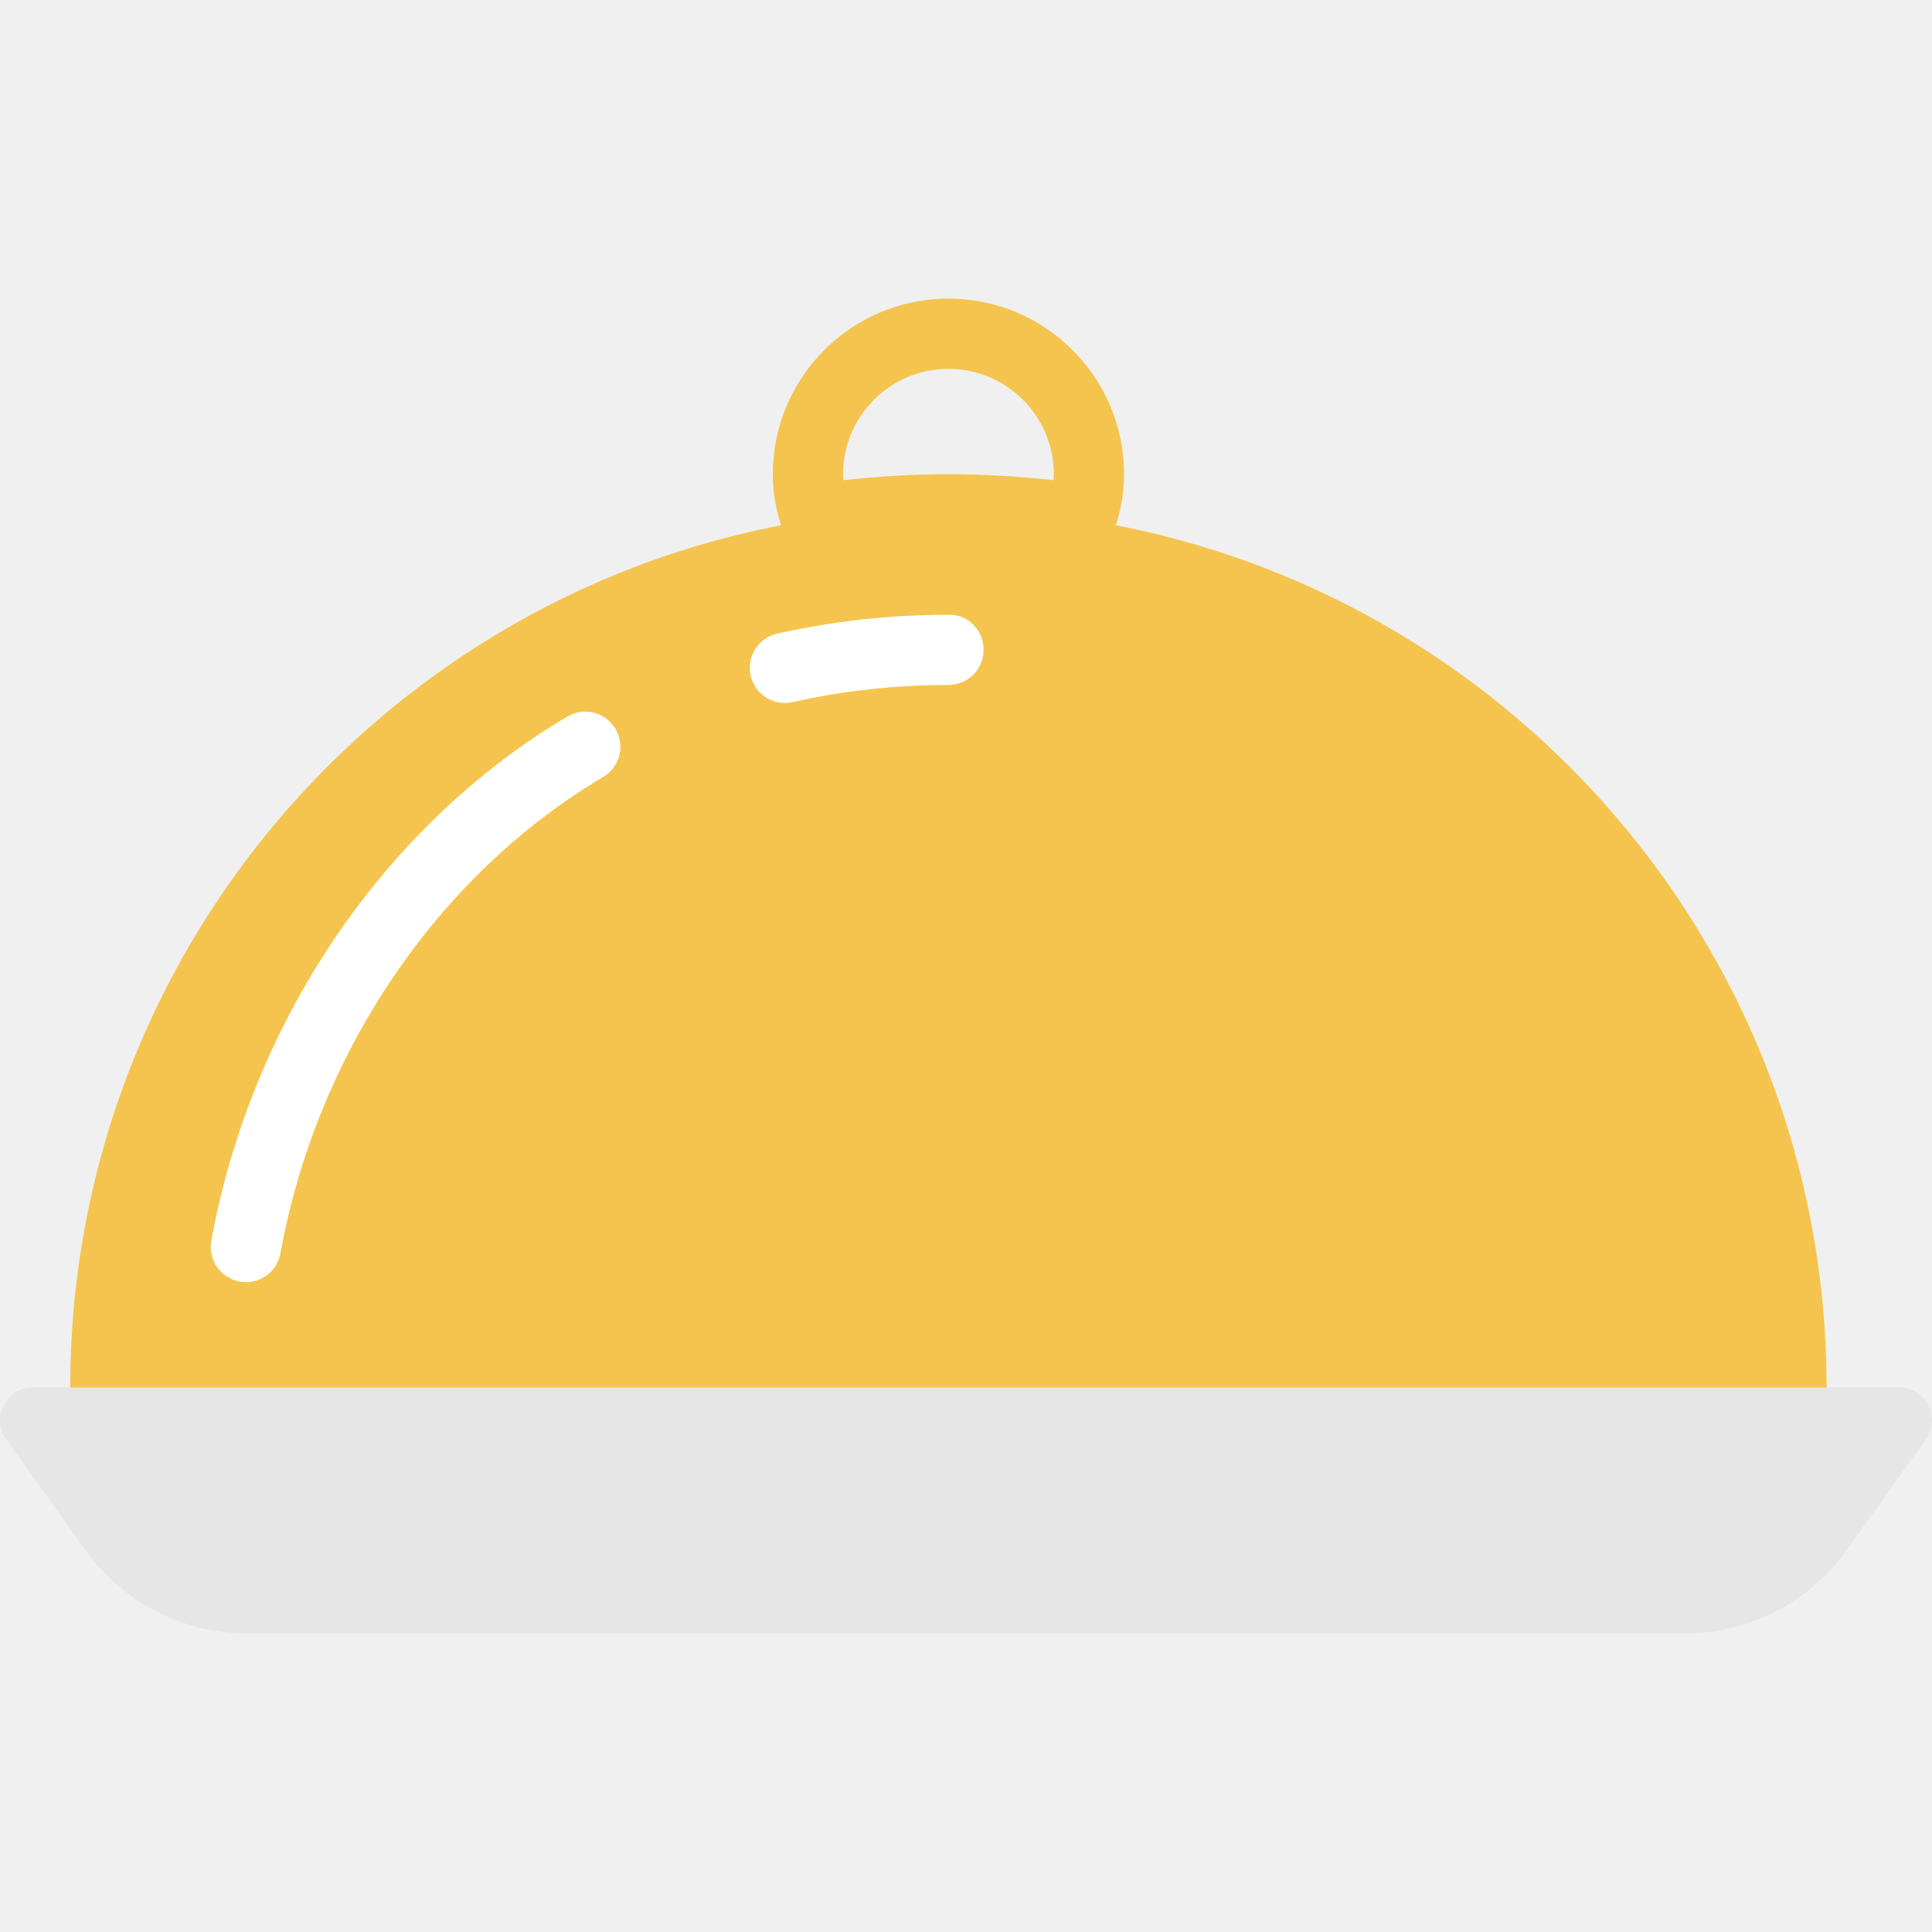
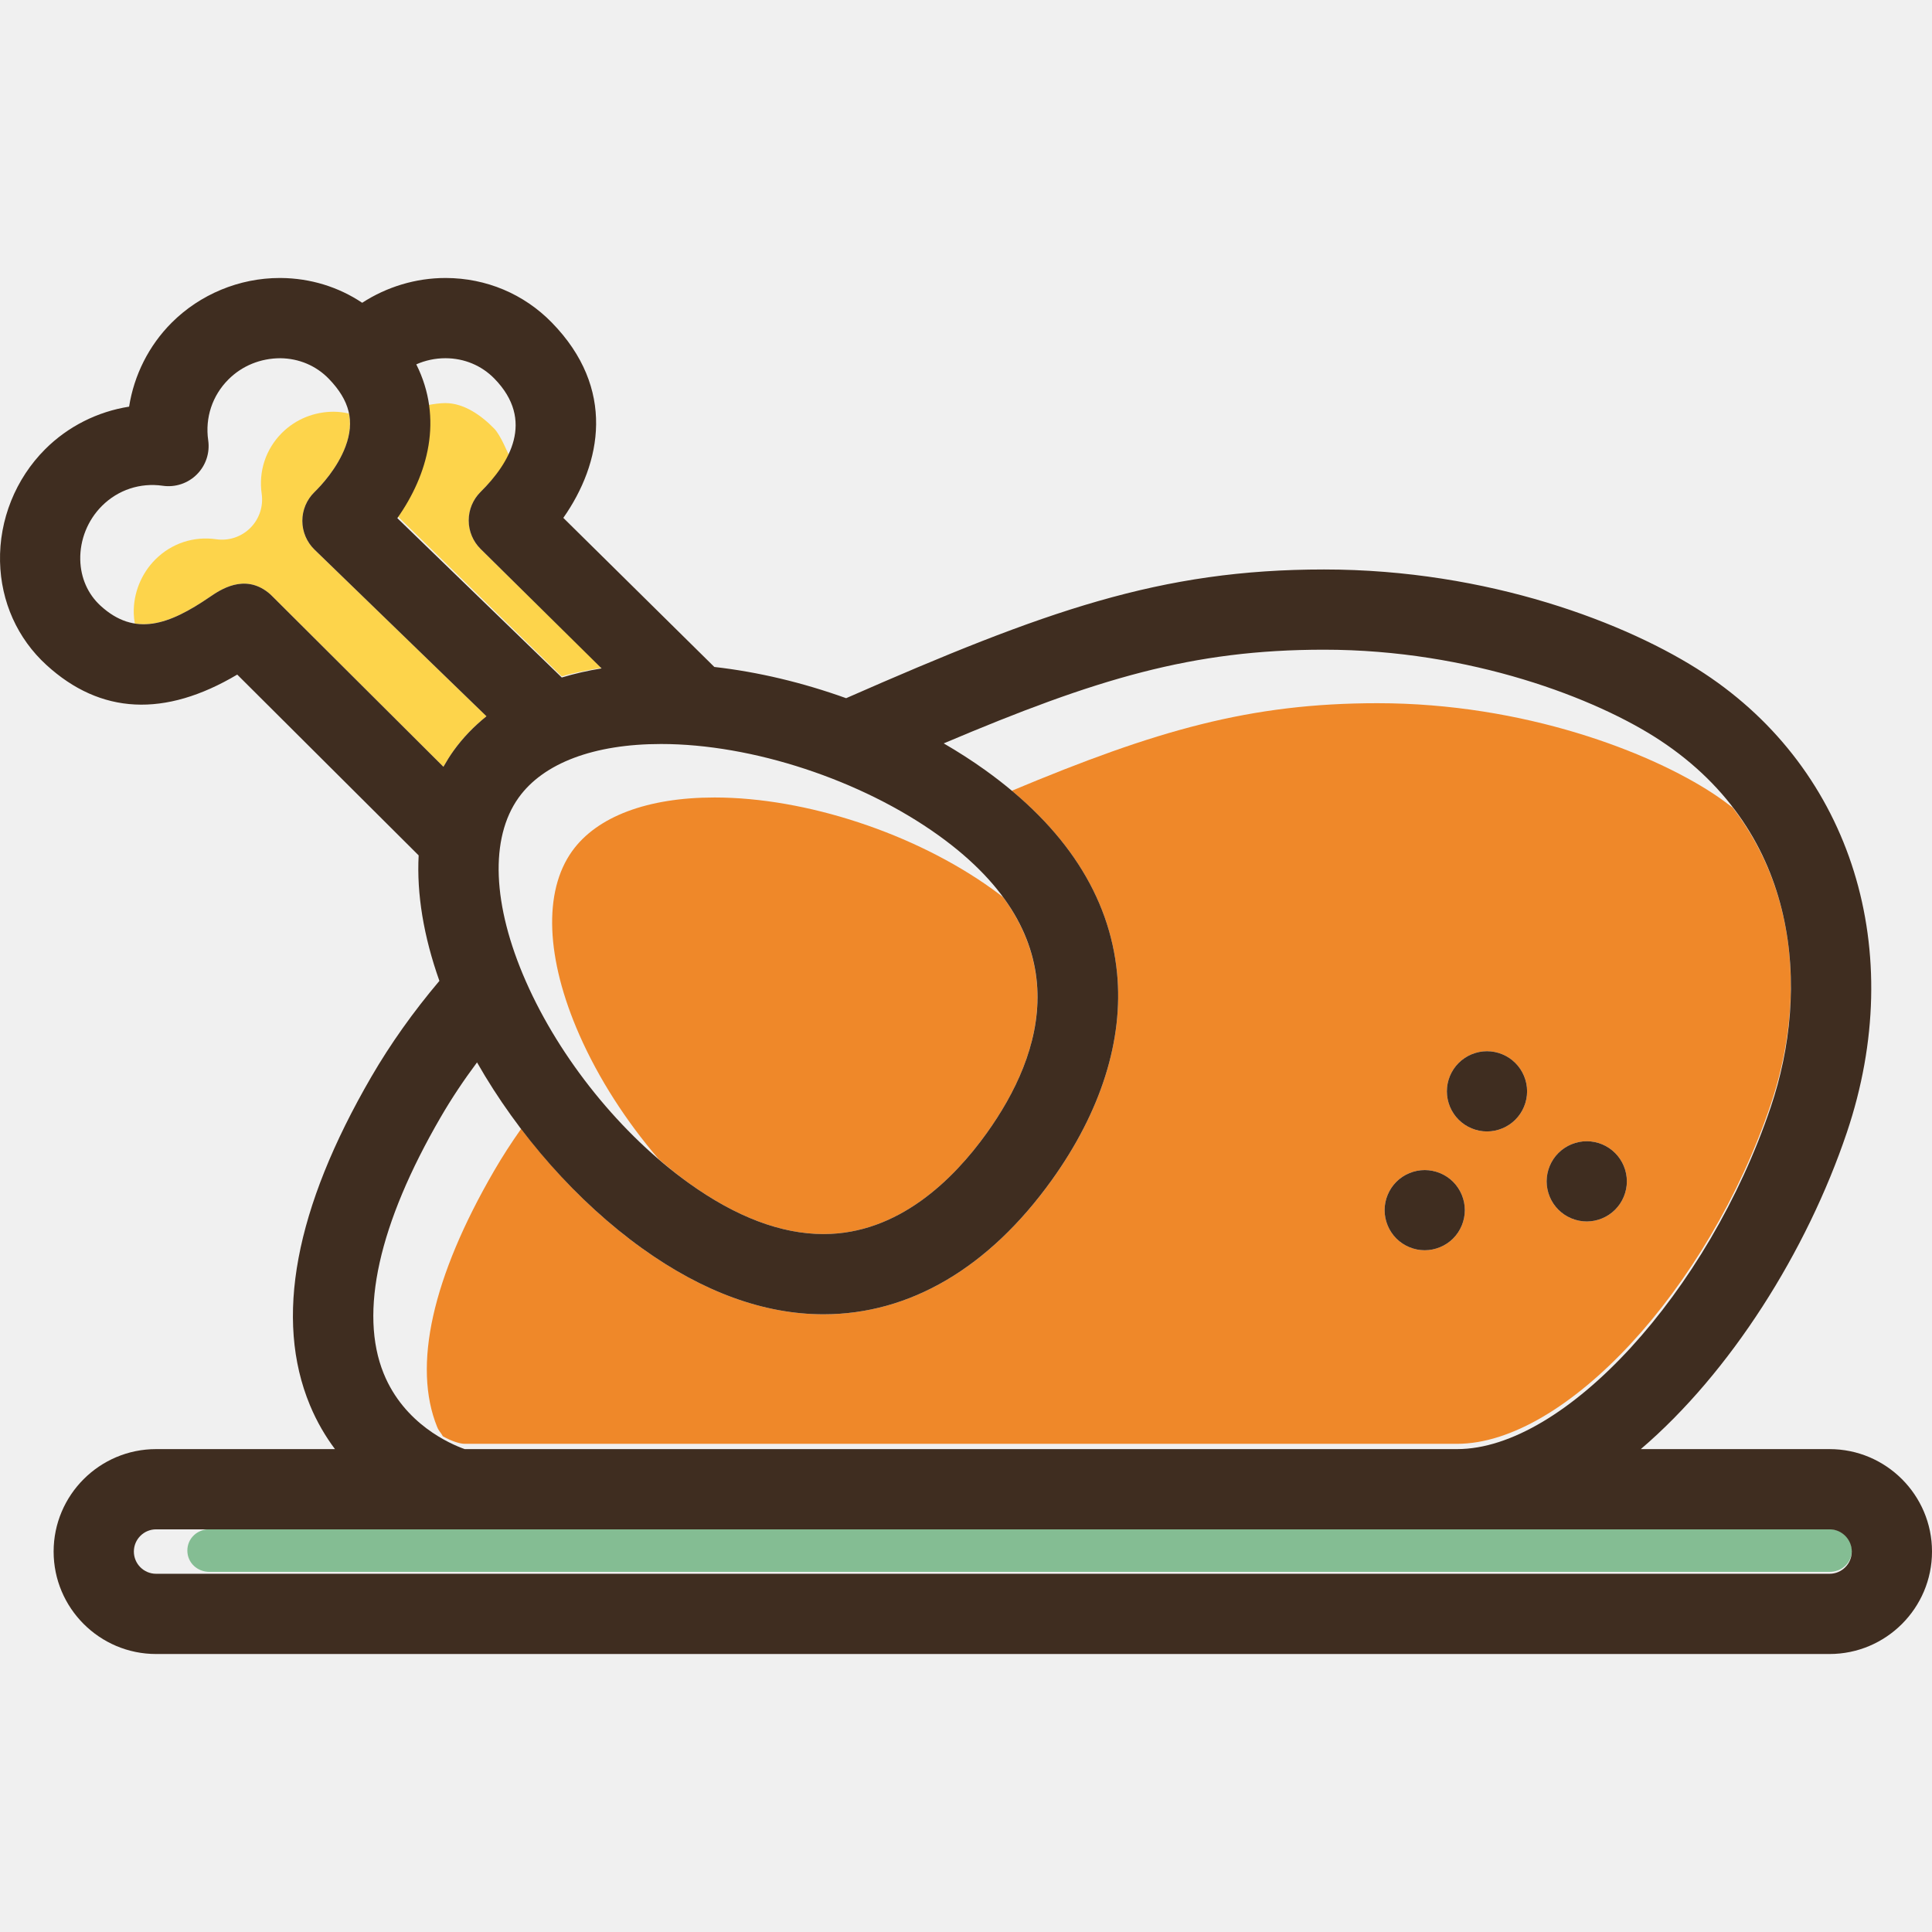
- <svg xmlns="http://www.w3.org/2000/svg" version="1.1" id="Capa_1" x="0px" y="0px" viewBox="0 0 55 55" style="enable-background:new 0 0 55 55;" xml:space="preserve">
+ <svg xmlns="http://www.w3.org/2000/svg" version="1.1" id="Capa_1" x="0px" y="0px" viewBox="0 0 362.003 362.003" style="enable-background:new 0 0 362.003 362.003;" xml:space="preserve">
  <g>
-     <path style="fill:#E6E6E6;" d="M47.966,46.5H7.034c-1.825,0-3.538-0.882-4.599-2.367l-2.26-3.165c-0.439-0.615,0-1.469,0.756-1.469   H54.07c0.755,0,1.195,0.854,0.756,1.469l-2.26,3.165C51.504,45.618,49.791,46.5,47.966,46.5z" />
-     <path style="fill:#F4C44E;" d="M2,39.5c0-13.807,11.193-25,25-25s25,11.193,25,25H2z" />
-     <path style="fill:#F4C44E;" d="M31.447,15.896l-0.825-0.124c-2.394-0.361-4.85-0.361-7.243,0l-0.825,0.124l-0.27-0.79   C22.093,14.549,22,14.023,22,13.5c0-2.757,2.243-5,5-5s5,2.243,5,5c0,0.523-0.093,1.049-0.283,1.606L31.447,15.896z M27,13.5   c0.996,0,2,0.058,2.994,0.172C29.998,13.614,30,13.557,30,13.5c0-1.654-1.346-3-3-3s-3,1.346-3,3c0,0.057,0.002,0.114,0.006,0.172   C25,13.558,26.004,13.5,27,13.5z" />
-     <path style="fill:#FFFFFF;" d="M22.345,20.013c-0.457,0-0.87-0.315-0.975-0.78c-0.122-0.539,0.217-1.074,0.756-1.195   c1.582-0.356,3.217-0.537,4.86-0.537C27.557,17.472,28,17.944,28,18.501c0,0.552-0.448,0.999-1,0.999h0c-0.004,0-0.009,0-0.013,0   c-1.496,0-2.982,0.164-4.421,0.488C22.492,20.005,22.418,20.013,22.345,20.013z" />
-     <path style="fill:#FFFFFF;" d="M7.001,36.5c-0.06,0-0.12-0.005-0.18-0.017c-0.543-0.099-0.904-0.619-0.805-1.163   c1.142-6.26,4.931-11.838,10.134-14.921c0.476-0.282,1.088-0.125,1.37,0.351s0.125,1.089-0.351,1.37   c-4.713,2.792-8.147,7.861-9.186,13.56C7.896,36.162,7.475,36.5,7.001,36.5z" />
+     <path style="fill:#84BD93;" d="M342.807,286.529H39.267c-2.294,0-4.162,1.705-4.162,4.001c0,2.295,1.868,3.999,4.162,3.999h303.541   c2.294,0,4.162-1.704,4.162-3.999C346.969,288.234,345.102,286.529,342.807,286.529z" />
+     <path style="fill:#FDD44B;" d="M90.056,102.863c-1.431-1.411-2.236-3.338-2.236-5.348c0-2.009,0.805-3.936,2.234-5.349   c5.41-5.344,7.662-10.141,5.764-5.884c-0.637-1.276-1.972-4.698-3.221-5.977c-2.394-2.455-5.639-4.776-9.14-4.776h-0.041   c-0.974,0-2.353,0.191-3.281,0.393c0.533,7.094-1.663,15.07-5.686,20.761l30.813,30.062c2.361-0.718,4.855-1.185,7.462-1.604   L90.056,102.863z" />
+     <g>
+       <path style="fill:#FDD44B;" d="M65.012,76.192c0.134,0.386,0.257,0.774,0.341,1.166C65.269,76.966,65.147,76.578,65.012,76.192z" />
+       <path style="fill:#FDD44B;" d="M61.636,71c0.507,0.526,0.959,1.049,1.367,1.572C62.594,72.049,62.142,71.526,61.636,71z" />
+       <path style="fill:#FDD44B;" d="M64.301,74.582c0.207,0.387,0.407,0.774,0.563,1.164C64.707,75.357,64.509,74.969,64.301,74.582z" />
+       <path style="fill:#FDD44B;" d="M21.873,115.662c-0.402-0.213-0.804-0.459-1.205-0.731    C21.069,115.204,21.471,115.448,21.873,115.662z" />
+       <path style="fill:#FDD44B;" d="M58.933,102.986c-1.457-1.413-2.283-3.356-2.285-5.387c-0.004-2.031,0.816-3.977,2.271-5.394    c1.243-1.212,4.301-4.473,5.826-8.562c0.818-2.195,1.019-4.213,0.629-6.156c-0.916-0.21-1.86-0.333-2.83-0.343    c-3.657,0.006-7.127,1.378-9.727,3.979c-3.015,3.016-4.394,7.173-3.784,11.402c0.339,2.346-0.448,4.715-2.126,6.391    c-1.676,1.677-4.044,2.465-6.39,2.124c-4.226-0.609-8.386,0.767-11.403,3.784c-2.66,2.661-4.138,6.34-4.054,10.09    c0.015,0.65,0.091,1.283,0.198,1.905c-1.049-0.167-2.088-0.503-3.123-1.018c5.349,2.681,10.838,0.386,17.182-3.954    c1.92-1.314,6.419-4.391,10.927-0.831c0.227,0.179,0.442,0.371,0.648,0.575l32.191,32.081c0.582-1.024,1.196-2.028,1.885-2.987    c1.734-2.418,3.815-4.574,6.181-6.48L58.933,102.986z" />
+       <path style="fill:#FDD44B;" d="M63.276,72.965c0.289,0.396,0.571,0.791,0.804,1.188C63.845,73.756,63.566,73.36,63.276,72.965z" />
+       <path style="fill:#FDD44B;" d="M18.847,113.506c0.485,0.443,0.971,0.825,1.456,1.177    C19.818,114.332,19.332,113.949,18.847,113.506z" />
+     </g>
+     <g>
+       <path style="fill:#EF8829;" d="M101.923,190.636c-0.309-0.561-0.635-1.116-0.93-1.68    C101.288,189.521,101.614,190.075,101.923,190.636z" />
+       <path style="fill:#EF8829;" d="M118.707,212.818c0.963,0.955,1.943,1.872,2.937,2.775    C120.651,214.691,119.669,213.773,118.707,212.818z" />
+       <path style="fill:#EF8829;" d="M179.814,159.603c1.041,0.872,2.032,1.748,2.946,2.627    C181.844,161.351,180.857,160.476,179.814,159.603z" />
+       <path style="fill:#EF8829;" d="M175.847,156.519c1.192,0.855,2.294,1.716,3.353,2.58    C178.14,158.235,177.038,157.374,175.847,156.519z" />
+       <path style="fill:#EF8829;" d="M185.526,165.114c-0.823-0.93-1.708-1.858-2.665-2.782    C183.816,163.255,184.704,164.183,185.526,165.114z" />
+       <path style="fill:#EF8829;" d="M185.602,165.198c0.847,0.963,1.625,1.928,2.337,2.895    C187.228,167.126,186.45,166.161,185.602,165.198z" />
+       <path style="fill:#EF8829;" d="M115.856,209.904c-0.594-0.641-1.159-1.313-1.738-1.972    C114.698,208.592,115.262,209.263,115.856,209.904z" />
+       <path style="fill:#EF8829;" d="M187.94,168.093c-0.67-0.519-1.352-1.036-2.07-1.552c-14.494-10.397-34.896-17.114-51.978-17.114    c-12.562,0-22.038,3.568-26.685,10.045c-5.44,7.584-4.945,20.142,1.36,34.453c3.588,8.147,8.752,16.162,14.836,23.243    c1.862,1.603,3.751,3.14,5.686,4.528c8.817,6.325,17.301,9.532,25.216,9.532c14.059,0,24.378-10.268,30.558-18.882    C193.426,200.408,199.669,184.029,187.94,168.093z" />
+       <path style="fill:#EF8829;" d="M108.414,200.829c-0.5-0.685-0.987-1.377-1.468-2.073    C107.427,199.453,107.914,200.143,108.414,200.829z" />
+       <path style="fill:#EF8829;" d="M105.054,195.904c-0.422-0.659-0.845-1.317-1.249-1.983    C104.209,194.588,104.632,195.244,105.054,195.904z" />
+       <path style="fill:#EF8829;" d="M112.021,205.498c-0.558-0.679-1.095-1.375-1.636-2.068    C110.926,204.124,111.462,204.818,112.021,205.498z" />
+     </g>
+     <g>
+       <path style="fill:#EF8829;" d="M73.788,261.004c-0.145-0.23-0.287-0.464-0.426-0.704C73.501,260.54,73.642,260.772,73.788,261.004    z" />
+       <path style="fill:#EF8829;" d="M320.769,146.797c-0.486-0.503-0.967-1.007-1.481-1.499    C319.802,145.79,320.283,146.294,320.769,146.797z" />
+       <path style="fill:#EF8829;" d="M315.409,141.899c0.482,0.383,0.919,0.786,1.38,1.178    C316.328,142.686,315.891,142.283,315.409,141.899z" />
+       <path style="fill:#EF8829;" d="M75.542,263.475c-0.054-0.067-0.105-0.144-0.159-0.212    C75.438,263.331,75.487,263.408,75.542,263.475z" />
+       <path style="fill:#EF8829;" d="M322.702,148.894c0.477,0.55,0.938,1.105,1.386,1.667    C323.64,149.999,323.179,149.444,322.702,148.894z" />
+       <path style="fill:#EF8829;" d="M80.002,267.699c-0.111-0.083-0.224-0.182-0.336-0.268    C79.778,267.518,79.889,267.615,80.002,267.699z" />
+       <path style="fill:#EF8829;" d="M187.17,146.216c-0.83-0.645-1.683-1.282-2.561-1.912    C185.487,144.934,186.338,145.572,187.17,146.216z" />
+       <path style="fill:#EF8829;" d="M94.097,206.55c-0.383-0.564-0.777-1.121-1.149-1.69C93.321,205.429,93.713,205.985,94.097,206.55z    " />
+       <path style="fill:#EF8829;" d="M324.67,151.334c-1.155-0.89-2.345-1.763-3.613-2.599c-11.887-7.83-35.505-16.975-62.944-16.975    c-23.863,0-41.466,5.076-68.527,16.404c11.843,9.907,18.477,21.381,19.723,34.181c1.216,12.511-3.013,25.916-12.231,38.766    c-11.806,16.454-26.596,25.152-42.773,25.152c-11.123,0-22.556-4.155-33.98-12.35c-8.593-6.164-16.643-14.303-23.365-23.333    c0.232,0.312,0.439,0.639,0.674,0.949c-1.821,2.575-3.505,5.182-5.032,7.813c-11.622,20.016-15.318,36.625-10.692,48.029    c0.322,0.793,0.688,1.032,1.07,1.746c1.727,0.971,3.228,1.413,4.092,1.413h185.97c20.134,0,47.041-28.863,58.757-63.615    C337.571,189.786,337.747,168.399,324.67,151.334z M272.266,232.067c-1.394,1.394-3.338,2.195-5.313,2.195    c-1.983,0-3.919-0.802-5.311-2.195c-1.403-1.403-2.206-3.338-2.206-5.322c0-1.974,0.802-3.909,2.206-5.312    c1.392-1.394,3.328-2.195,5.311-2.195c1.975,0,3.919,0.801,5.313,2.195c1.404,1.403,2.204,3.338,2.204,5.312    C274.47,228.729,273.67,230.664,272.266,232.067z M283.933,209.797c-1.394,1.404-3.338,2.205-5.313,2.205    c-1.975,0-3.919-0.801-5.313-2.205c-1.402-1.393-2.204-3.328-2.204-5.312c0-1.985,0.803-3.919,2.204-5.312    c1.394-1.404,3.338-2.205,5.313-2.205c1.975,0,3.919,0.801,5.313,2.205c1.402,1.393,2.204,3.327,2.204,5.312    C286.137,206.469,285.335,208.404,283.933,209.797z M302.624,226.665c-1.392,1.404-3.338,2.205-5.311,2.205    c-1.975,0-3.909-0.801-5.313-2.205c-1.403-1.393-2.204-3.338-2.204-5.312c0-1.975,0.801-3.919,2.204-5.312    c1.394-1.403,3.338-2.205,5.313-2.205c1.985,0,3.919,0.802,5.311,2.205c1.403,1.393,2.206,3.337,2.206,5.312    C304.83,223.327,304.027,225.272,302.624,226.665z" />
+       <path style="fill:#EF8829;" d="M77.46,265.527c0.18,0.174,0.357,0.336,0.538,0.501C77.819,265.865,77.639,265.7,77.46,265.527z" />
+       <path style="fill:#EF8829;" d="M82.465,269.327c-0.192-0.113-0.384-0.227-0.581-0.35C82.084,269.102,82.27,269.212,82.465,269.327    z" />
+     </g>
+     <path style="fill:#3F2D20;" d="M342.807,271.523h-35.366c16.808-14.367,31.104-37.069,38.602-59.31   c11.467-34.018,0.973-67.797-26.739-86.055c-14.277-9.405-40.481-19.455-71.215-19.455c-30.669,0-52.22,7.733-89.546,24.117   c-8.102-2.912-16.51-4.927-24.697-5.851l-28.295-27.934c7.192-10.257,9.907-24.232-2.153-36.591   c-5.237-5.367-12.288-8.334-19.858-8.357h-0.082c-5.54,0-10.98,1.654-15.594,4.644c-4.448-2.968-9.682-4.592-15.203-4.643   c-0.088-0.001-0.174-0.001-0.26-0.001c-7.539,0-14.903,3.047-20.239,8.383c-4.285,4.287-7.045,9.836-7.973,15.725   c-5.89,0.928-11.44,3.688-15.727,7.975c-5.552,5.551-8.631,13.228-8.455,21.062c0.17,7.526,3.261,14.407,8.699,19.375   c10.14,9.262,22.152,9.859,35.745,1.793l33.993,33.877c-0.38,7.188,0.91,15.116,3.886,23.514   c-4.89,5.788-9.177,11.816-12.754,17.977c-14.33,24.68-18.202,45.376-11.507,61.512c1.3,3.133,2.915,5.862,4.694,8.242H29.244   c-10.585,0-19.196,8.611-19.196,19.197c0,10.585,8.611,19.196,19.196,19.196h313.563c10.585,0,19.196-8.611,19.196-19.196   C362.003,280.134,353.392,271.523,342.807,271.523z M342.807,294.882H29.244c-2.294,0-4.162-1.866-4.162-4.162   c0-2.295,1.867-4.163,4.162-4.163h313.563c2.294,0,4.162,1.867,4.162,4.163C346.969,293.015,345.102,294.882,342.807,294.882z    M50.245,111.018c-4.508-3.56-9.007-0.483-10.927,0.831c-7.648,5.233-14.055,7.516-20.47,1.657   c-2.38-2.173-3.733-5.233-3.809-8.614c-0.084-3.751,1.394-7.429,4.054-10.09c3.017-3.017,7.176-4.393,11.403-3.784   c2.345,0.341,4.714-0.447,6.39-2.124c1.678-1.676,2.465-4.044,2.126-6.39c-0.611-4.23,0.769-8.386,3.784-11.402   c2.6-2.602,6.071-3.974,9.727-3.98c3.5,0.033,6.736,1.41,9.114,3.879c3.899,4.048,4.859,7.947,3.109,12.643   c-1.525,4.088-4.583,7.35-5.826,8.562c-1.455,1.417-2.275,3.363-2.271,5.394c0.002,2.031,0.828,3.974,2.285,5.387l32.216,31.221   c-2.365,1.906-4.446,4.062-6.18,6.48c-0.689,0.959-1.304,1.963-1.885,2.987l-32.191-32.081   C50.687,111.389,50.472,111.197,50.245,111.018z M78.001,68.269c1.697-0.748,3.543-1.148,5.456-1.148h0.041   c3.5,0.011,6.746,1.367,9.14,3.822c7.668,7.857,2.827,15.878-2.584,21.222c-1.429,1.413-2.234,3.34-2.234,5.349   c0,2.01,0.805,3.936,2.236,5.348l22.667,22.378c-2.607,0.419-5.102,0.987-7.462,1.705l-30.812-29.86   C80.196,88.956,83.103,78.47,78.001,68.269z M97.183,149.45c4.647-6.478,14.124-10.045,26.686-10.045   c17.082,0,37.484,6.717,51.978,17.114c26.772,19.207,19.68,40.96,9.015,55.827c-6.18,8.614-16.498,18.882-30.558,18.882   c-7.914,0-16.399-3.207-25.216-9.532c-12.722-9.125-24.141-23.254-30.544-37.793C92.239,169.592,91.743,157.034,97.183,149.45z    M82.578,209.318c2.012-3.466,4.293-6.892,6.804-10.255c7.711,13.553,18.813,26.149,30.942,34.849   c11.424,8.196,22.857,12.35,33.98,12.35c16.177,0,30.967-8.697,42.773-25.152c9.218-12.85,13.446-26.255,12.231-38.766   c-1.411-14.498-9.721-27.297-24.699-38.041c-2.473-1.774-5.08-3.442-7.782-5.012c28.632-12.137,46.604-17.556,71.262-17.556   c27.439,0,51.058,9.145,62.944,16.975c26.498,17.46,28.099,46.936,20.764,68.699c-11.716,34.752-38.623,64.112-58.757,64.112   H87.071c-2.703-0.959-11.332-4.681-15.185-14.176C67.26,245.943,70.956,229.334,82.578,209.318z" />
+     <path style="fill:#3F2D20;" d="M266.953,234.262c1.975,0,3.919-0.801,5.313-2.195c1.404-1.403,2.204-3.338,2.204-5.322   c0-1.974-0.801-3.909-2.204-5.312c-1.394-1.394-3.338-2.195-5.313-2.195c-1.983,0-3.919,0.801-5.311,2.195   c-1.403,1.403-2.206,3.338-2.206,5.312c0,1.984,0.802,3.919,2.206,5.322C263.034,233.461,264.97,234.262,266.953,234.262z" />
+     <path style="fill:#3F2D20;" d="M297.313,228.87c1.973,0,3.919-0.802,5.311-2.205c1.403-1.393,2.206-3.338,2.206-5.312   c0-1.975-0.803-3.919-2.206-5.312c-1.392-1.403-3.326-2.205-5.311-2.205c-1.975,0-3.919,0.802-5.313,2.205   c-1.404,1.393-2.204,3.337-2.204,5.312c0,1.974,0.801,3.919,2.204,5.312C293.404,228.069,295.338,228.87,297.313,228.87z" />
+     <path style="fill:#3F2D20;" d="M278.62,212.002c1.975,0,3.919-0.801,5.313-2.205c1.401-1.393,2.204-3.328,2.204-5.312   c0-1.985-0.803-3.919-2.204-5.312c-1.394-1.404-3.338-2.205-5.313-2.205c-1.975,0-3.919,0.801-5.313,2.205   c-1.402,1.393-2.204,3.327-2.204,5.312c0,1.984,0.803,3.919,2.204,5.312C274.701,211.2,276.645,212.002,278.62,212.002z" />
  </g>
  <g>
</g>
  <g>
</g>
  <g>
</g>
  <g>
</g>
  <g>
</g>
  <g>
</g>
  <g>
</g>
  <g>
</g>
  <g>
</g>
  <g>
</g>
  <g>
</g>
  <g>
</g>
  <g>
</g>
  <g>
</g>
  <g>
</g>
</svg>
